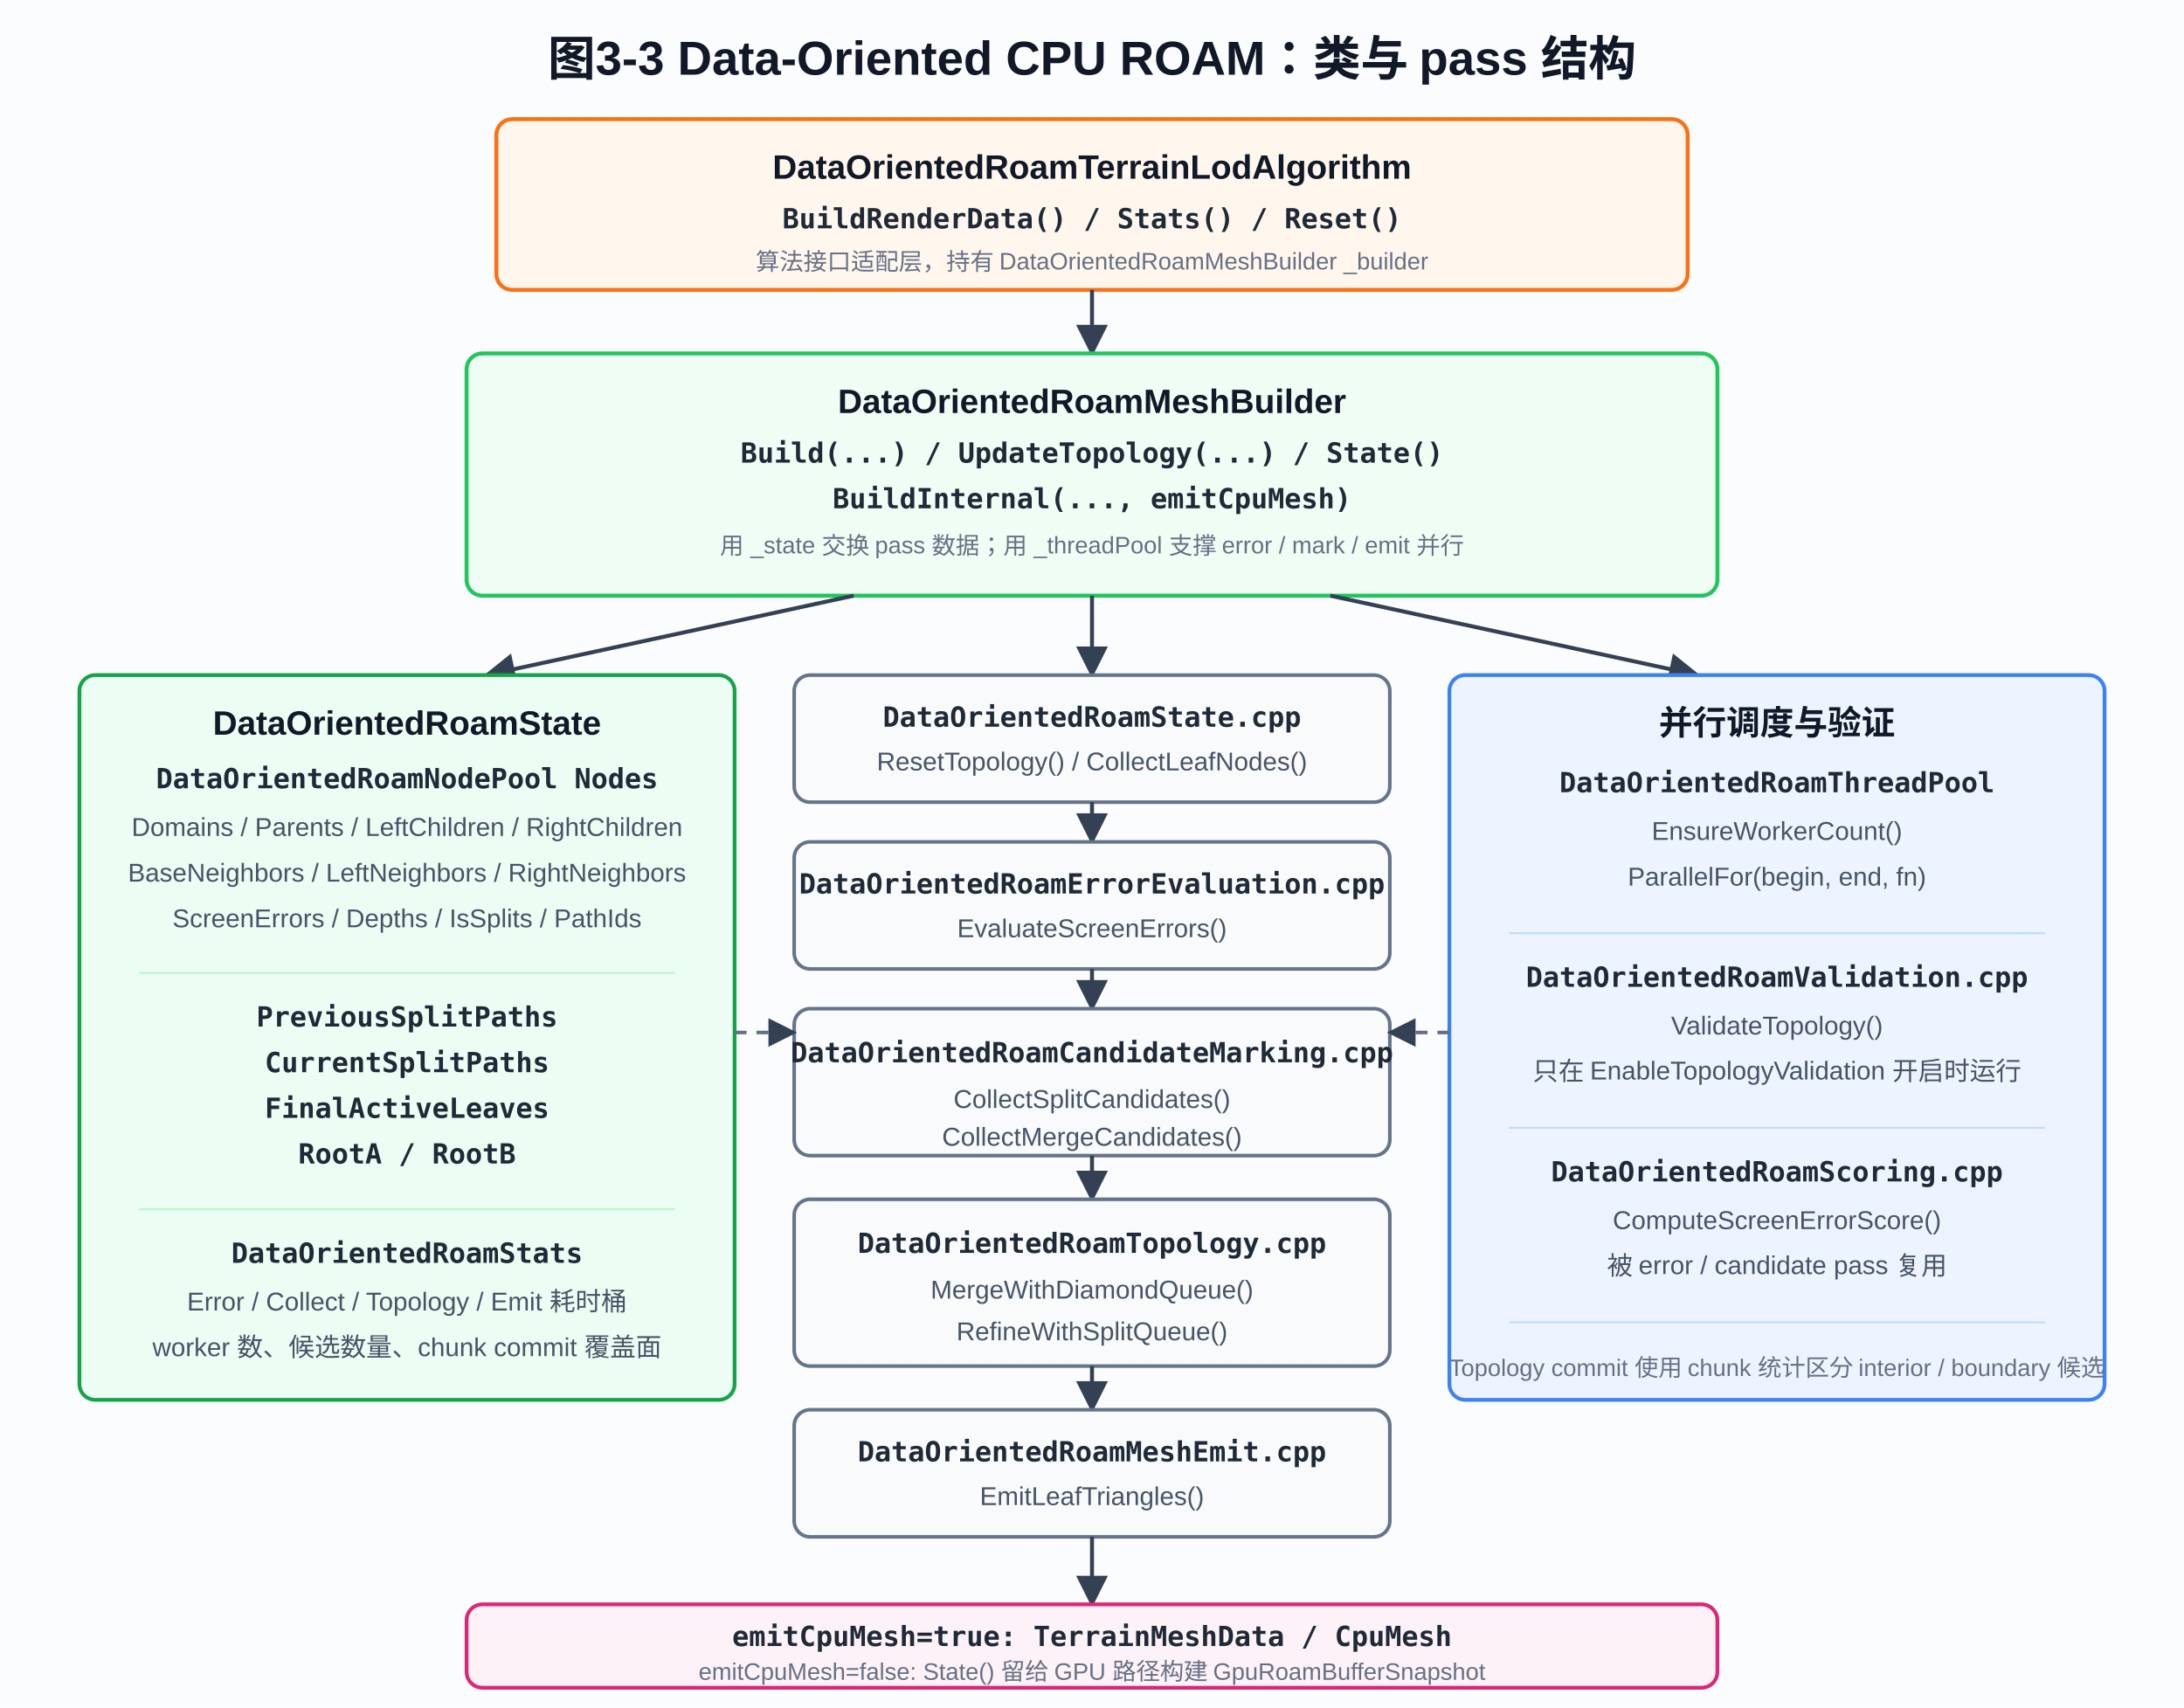
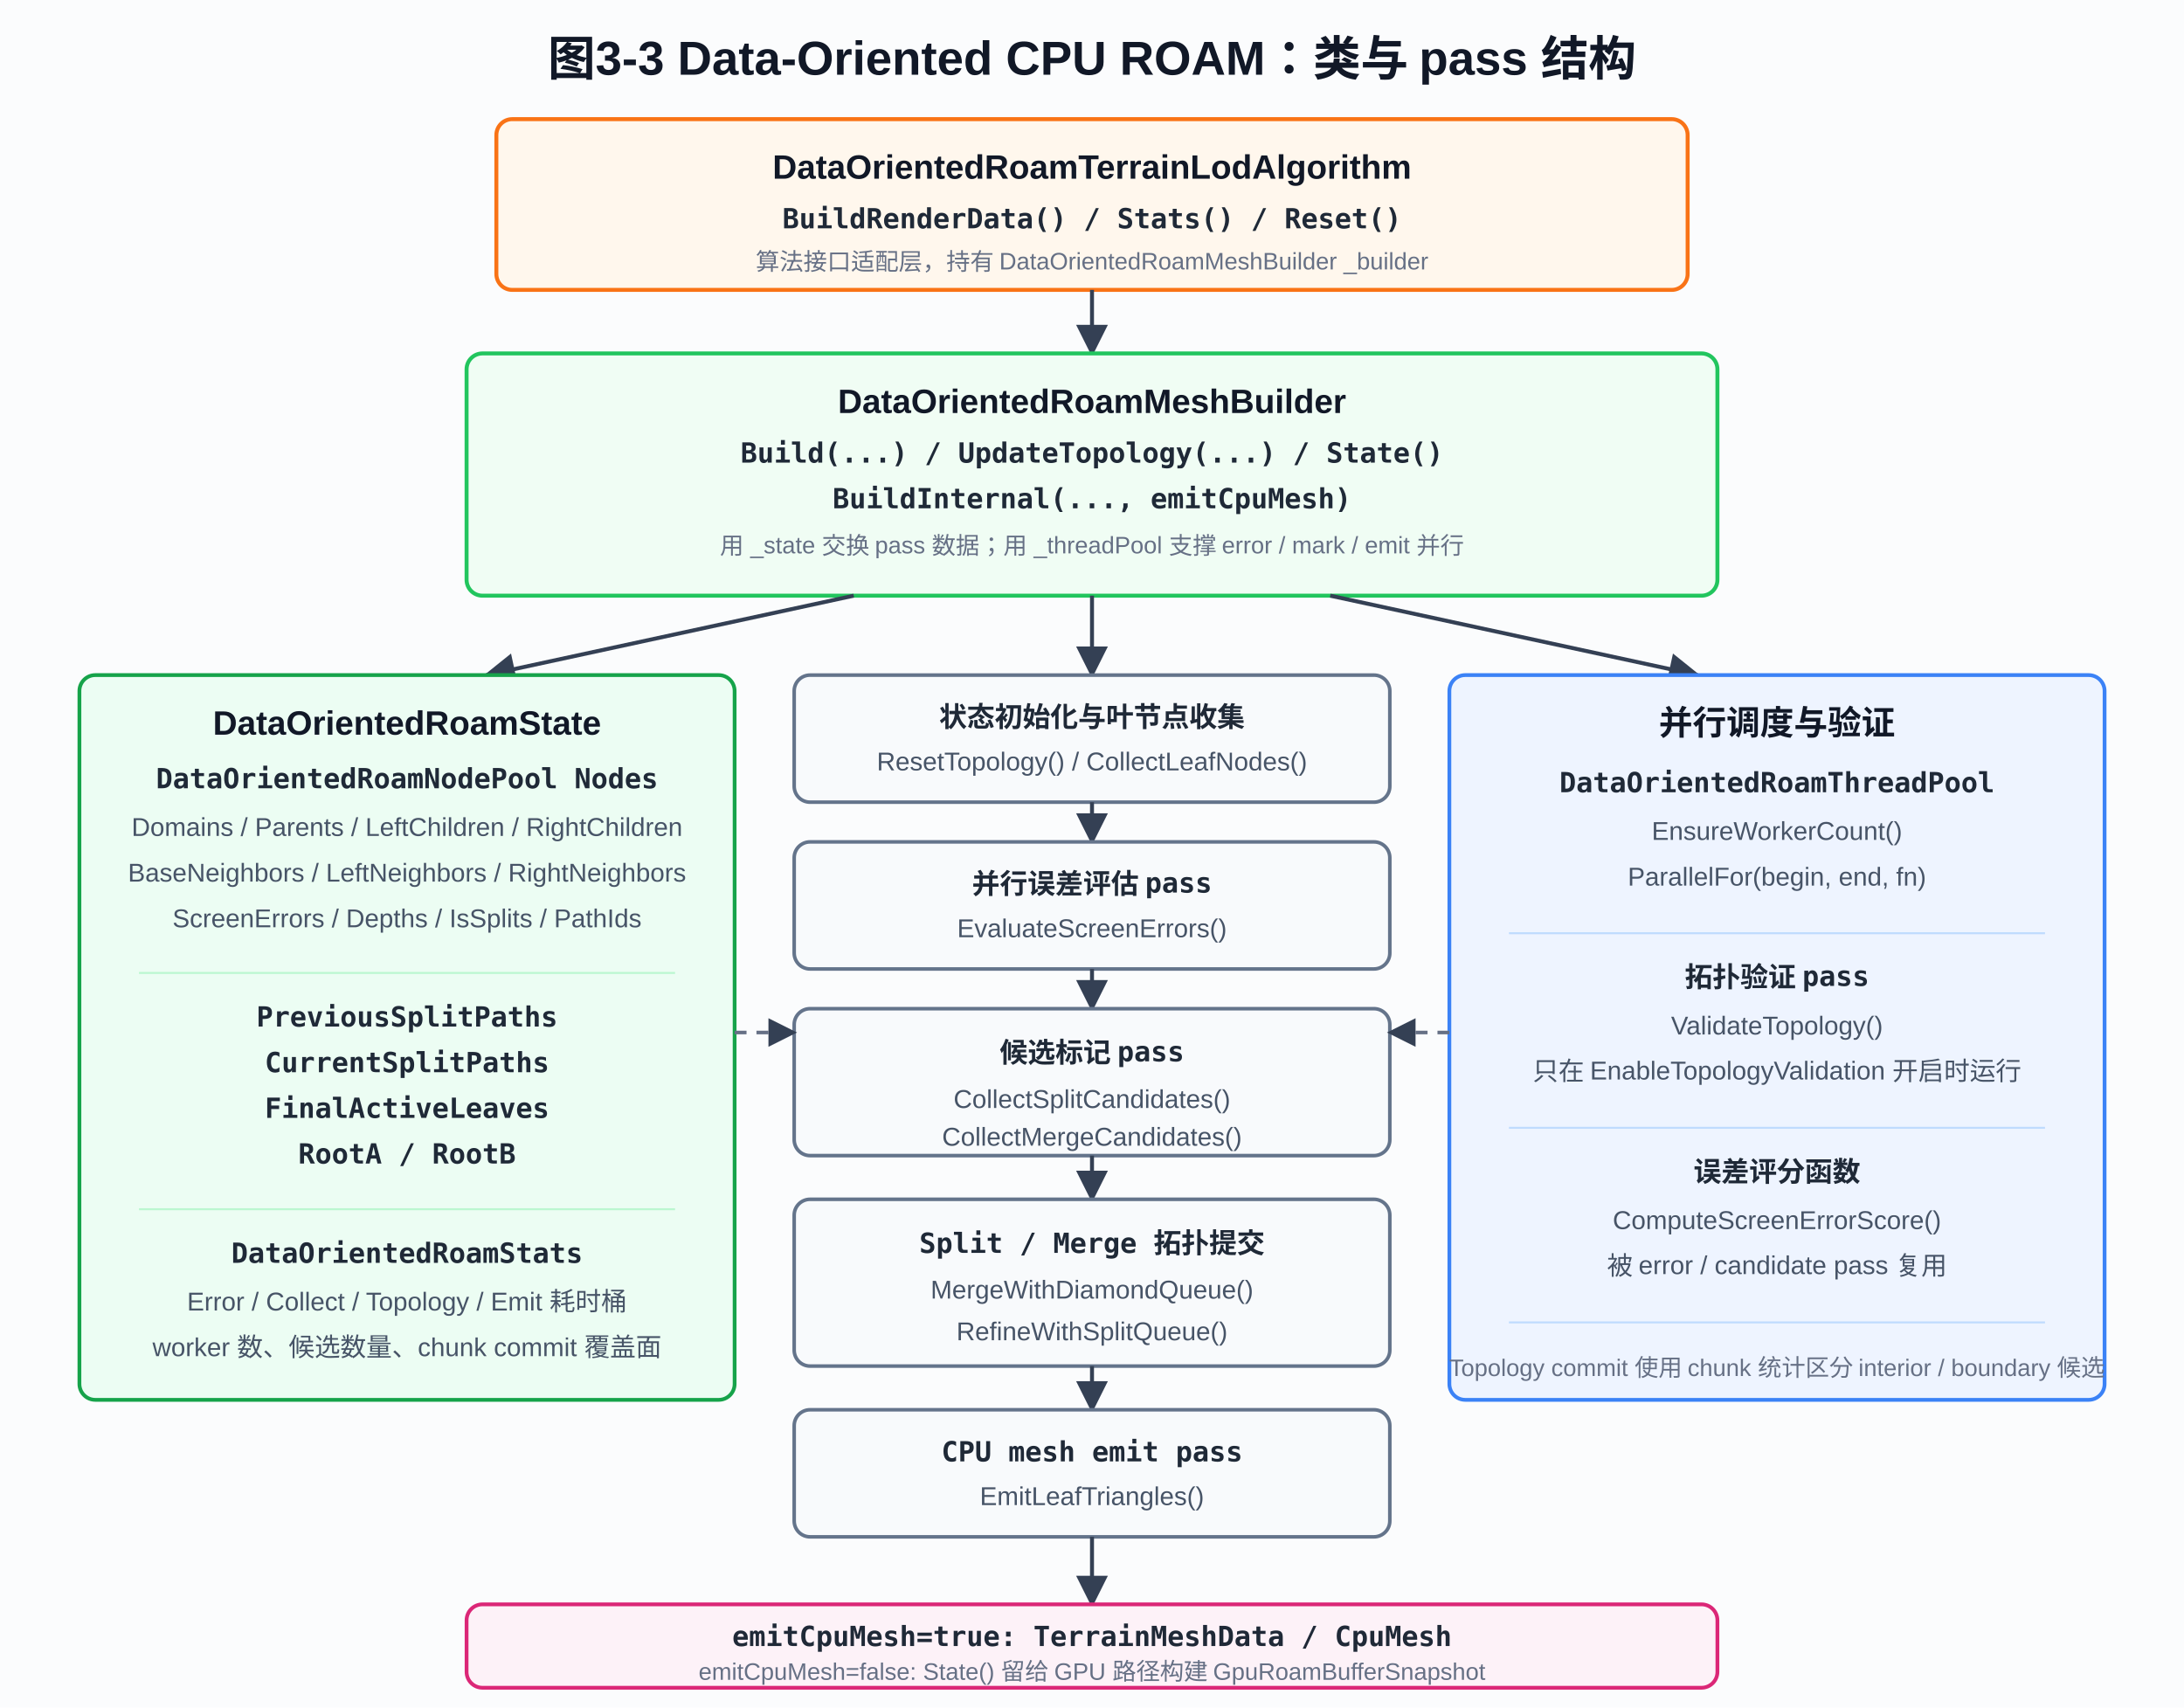
<svg xmlns="http://www.w3.org/2000/svg" width="1100" height="860" viewBox="0 0 1100 860">
  <defs>
    <marker id="arrow" viewBox="0 0 10 10" refX="9" refY="5" markerWidth="8" markerHeight="8" orient="auto-start-reverse">
      <path d="M 0 0 L 10 5 L 0 10 z" fill="#344054" />
    </marker>
    <style>
      .title{font:700 24px "Microsoft YaHei",Arial,sans-serif;fill:#111827}
      .section{font:700 17px "Microsoft YaHei",Arial,sans-serif;fill:#111827}
      .code{font:600 14px "Consolas","SFMono-Regular",monospace;fill:#1f2937}
      .small{font:13px "Microsoft YaHei",Arial,sans-serif;fill:#475467}
      .caption{font:12px "Microsoft YaHei",Arial,sans-serif;fill:#667085}
      .line{stroke:#344054;stroke-width:2;fill:none;marker-end:url(#arrow)}
      .dash{stroke:#667085;stroke-width:1.8;stroke-dasharray:6 5;fill:none;marker-end:url(#arrow)}
      .adapter{fill:#fff7ed;stroke:#f97316;stroke-width:2}
      .builder{fill:#f0fdf4;stroke:#22c55e;stroke-width:2}
      .state{fill:#ecfdf3;stroke:#16a34a;stroke-width:1.9}
      .pass{fill:#f8fafc;stroke:#64748b;stroke-width:1.8}
      .thread{fill:#eef4ff;stroke:#3b82f6;stroke-width:1.9}
      .output{fill:#fdf2f8;stroke:#db2777;stroke-width:1.9}
    </style>
  </defs>
  <rect width="100%" height="100%" fill="#fbfcfd" />
  <text x="550" y="38" text-anchor="middle" class="title">图3-3 Data-Oriented CPU ROAM：类与 pass 结构</text>
  <rect x="250" y="60" width="600" height="86" rx="8" class="adapter" />
  <text x="550" y="90" text-anchor="middle" class="section">DataOrientedRoamTerrainLodAlgorithm</text>
  <text x="550" y="115" text-anchor="middle" class="code">BuildRenderData()  /  Stats()  /  Reset()</text>
  <text x="550" y="136" text-anchor="middle" class="caption">算法接口适配层，持有 DataOrientedRoamMeshBuilder _builder</text>
  <path d="M550 146 L550 178" class="line" />
  <rect x="235" y="178" width="630" height="122" rx="8" class="builder" />
  <text x="550" y="208" text-anchor="middle" class="section">DataOrientedRoamMeshBuilder</text>
  <text x="550" y="233" text-anchor="middle" class="code">Build(...)  /  UpdateTopology(...)  /  State()</text>
  <text x="550" y="256" text-anchor="middle" class="code">BuildInternal(..., emitCpuMesh)</text>
  <text x="550" y="279" text-anchor="middle" class="caption">用 _state 交换 pass 数据；用 _threadPool 支撑 error / mark / emit 并行</text>
  <path d="M430 300 L245 340" class="line" />
  <path d="M550 300 L550 340" class="line" />
  <path d="M670 300 L855 340" class="line" />
  <rect x="40" y="340" width="330" height="365" rx="8" class="state" />
  <text x="205" y="370" text-anchor="middle" class="section">DataOrientedRoamState</text>
  <text x="205" y="397" text-anchor="middle" class="code">DataOrientedRoamNodePool Nodes</text>
  <text x="205" y="421" text-anchor="middle" class="small">Domains / Parents / LeftChildren / RightChildren</text>
  <text x="205" y="444" text-anchor="middle" class="small">BaseNeighbors / LeftNeighbors / RightNeighbors</text>
  <text x="205" y="467" text-anchor="middle" class="small">ScreenErrors / Depths / IsSplits / PathIds</text>
  <line x1="70" y1="490" x2="340" y2="490" stroke="#bbf7d0" />
  <text x="205" y="517" text-anchor="middle" class="code">PreviousSplitPaths</text>
  <text x="205" y="540" text-anchor="middle" class="code">CurrentSplitPaths</text>
  <text x="205" y="563" text-anchor="middle" class="code">FinalActiveLeaves</text>
  <text x="205" y="586" text-anchor="middle" class="code">RootA / RootB</text>
  <line x1="70" y1="609" x2="340" y2="609" stroke="#bbf7d0" />
  <text x="205" y="636" text-anchor="middle" class="code">DataOrientedRoamStats</text>
  <text x="205" y="660" text-anchor="middle" class="small">Error / Collect / Topology / Emit 耗时桶</text>
  <text x="205" y="683" text-anchor="middle" class="small">worker 数、候选数量、chunk commit 覆盖面</text>
  <rect x="400" y="340" width="300" height="64" rx="8" class="pass" />
-   <text x="550" y="366" text-anchor="middle" class="code">DataOrientedRoamState.cpp</text>
+   <text x="550" y="366" text-anchor="middle" class="code">状态初始化与叶节点收集</text>
  <text x="550" y="388" text-anchor="middle" class="small">ResetTopology() / CollectLeafNodes()</text>
  <path d="M550 404 L550 424" class="line" />
  <rect x="400" y="424" width="300" height="64" rx="8" class="pass" />
-   <text x="550" y="450" text-anchor="middle" class="code">DataOrientedRoamErrorEvaluation.cpp</text>
+   <text x="550" y="450" text-anchor="middle" class="code">并行误差评估 pass</text>
  <text x="550" y="472" text-anchor="middle" class="small">EvaluateScreenErrors()</text>
  <path d="M550 488 L550 508" class="line" />
  <rect x="400" y="508" width="300" height="74" rx="8" class="pass" />
-   <text x="550" y="535" text-anchor="middle" class="code">DataOrientedRoamCandidateMarking.cpp</text>
+   <text x="550" y="535" text-anchor="middle" class="code">候选标记 pass</text>
  <text x="550" y="558" text-anchor="middle" class="small">CollectSplitCandidates()</text>
  <text x="550" y="577" text-anchor="middle" class="small">CollectMergeCandidates()</text>
  <path d="M550 582 L550 604" class="line" />
  <rect x="400" y="604" width="300" height="84" rx="8" class="pass" />
-   <text x="550" y="631" text-anchor="middle" class="code">DataOrientedRoamTopology.cpp</text>
+   <text x="550" y="631" text-anchor="middle" class="code">Split / Merge 拓扑提交</text>
  <text x="550" y="654" text-anchor="middle" class="small">MergeWithDiamondQueue()</text>
  <text x="550" y="675" text-anchor="middle" class="small">RefineWithSplitQueue()</text>
  <path d="M550 688 L550 710" class="line" />
  <rect x="400" y="710" width="300" height="64" rx="8" class="pass" />
-   <text x="550" y="736" text-anchor="middle" class="code">DataOrientedRoamMeshEmit.cpp</text>
+   <text x="550" y="736" text-anchor="middle" class="code">CPU mesh emit pass</text>
  <text x="550" y="758" text-anchor="middle" class="small">EmitLeafTriangles()</text>
  <rect x="730" y="340" width="330" height="365" rx="8" class="thread" />
  <text x="895" y="370" text-anchor="middle" class="section">并行调度与验证</text>
  <text x="895" y="399" text-anchor="middle" class="code">DataOrientedRoamThreadPool</text>
  <text x="895" y="423" text-anchor="middle" class="small">EnsureWorkerCount()</text>
  <text x="895" y="446" text-anchor="middle" class="small">ParallelFor(begin, end, fn)</text>
  <line x1="760" y1="470" x2="1030" y2="470" stroke="#bfdbfe" />
-   <text x="895" y="497" text-anchor="middle" class="code">DataOrientedRoamValidation.cpp</text>
+   <text x="895" y="497" text-anchor="middle" class="code">拓扑验证 pass</text>
  <text x="895" y="521" text-anchor="middle" class="small">ValidateTopology()</text>
  <text x="895" y="544" text-anchor="middle" class="small">只在 EnableTopologyValidation 开启时运行</text>
  <line x1="760" y1="568" x2="1030" y2="568" stroke="#bfdbfe" />
-   <text x="895" y="595" text-anchor="middle" class="code">DataOrientedRoamScoring.cpp</text>
+   <text x="895" y="595" text-anchor="middle" class="code">误差评分函数</text>
  <text x="895" y="619" text-anchor="middle" class="small">ComputeScreenErrorScore()</text>
  <text x="895" y="642" text-anchor="middle" class="small">被 error / candidate pass 复用</text>
  <line x1="760" y1="666" x2="1030" y2="666" stroke="#bfdbfe" />
  <text x="895" y="693" text-anchor="middle" class="caption">Topology commit 使用 chunk 统计区分 interior / boundary 候选</text>
  <path d="M370 520 L400 520" class="dash" />
  <path d="M730 520 L700 520" class="dash" />
  <path d="M550 774 L550 808" class="line" />
  <rect x="235" y="808" width="630" height="42" rx="8" class="output" />
  <text x="550" y="829" text-anchor="middle" class="code">emitCpuMesh=true: TerrainMeshData / CpuMesh</text>
  <text x="550" y="846" text-anchor="middle" class="caption">emitCpuMesh=false: State() 留给 GPU 路径构建 GpuRoamBufferSnapshot</text>
</svg>
